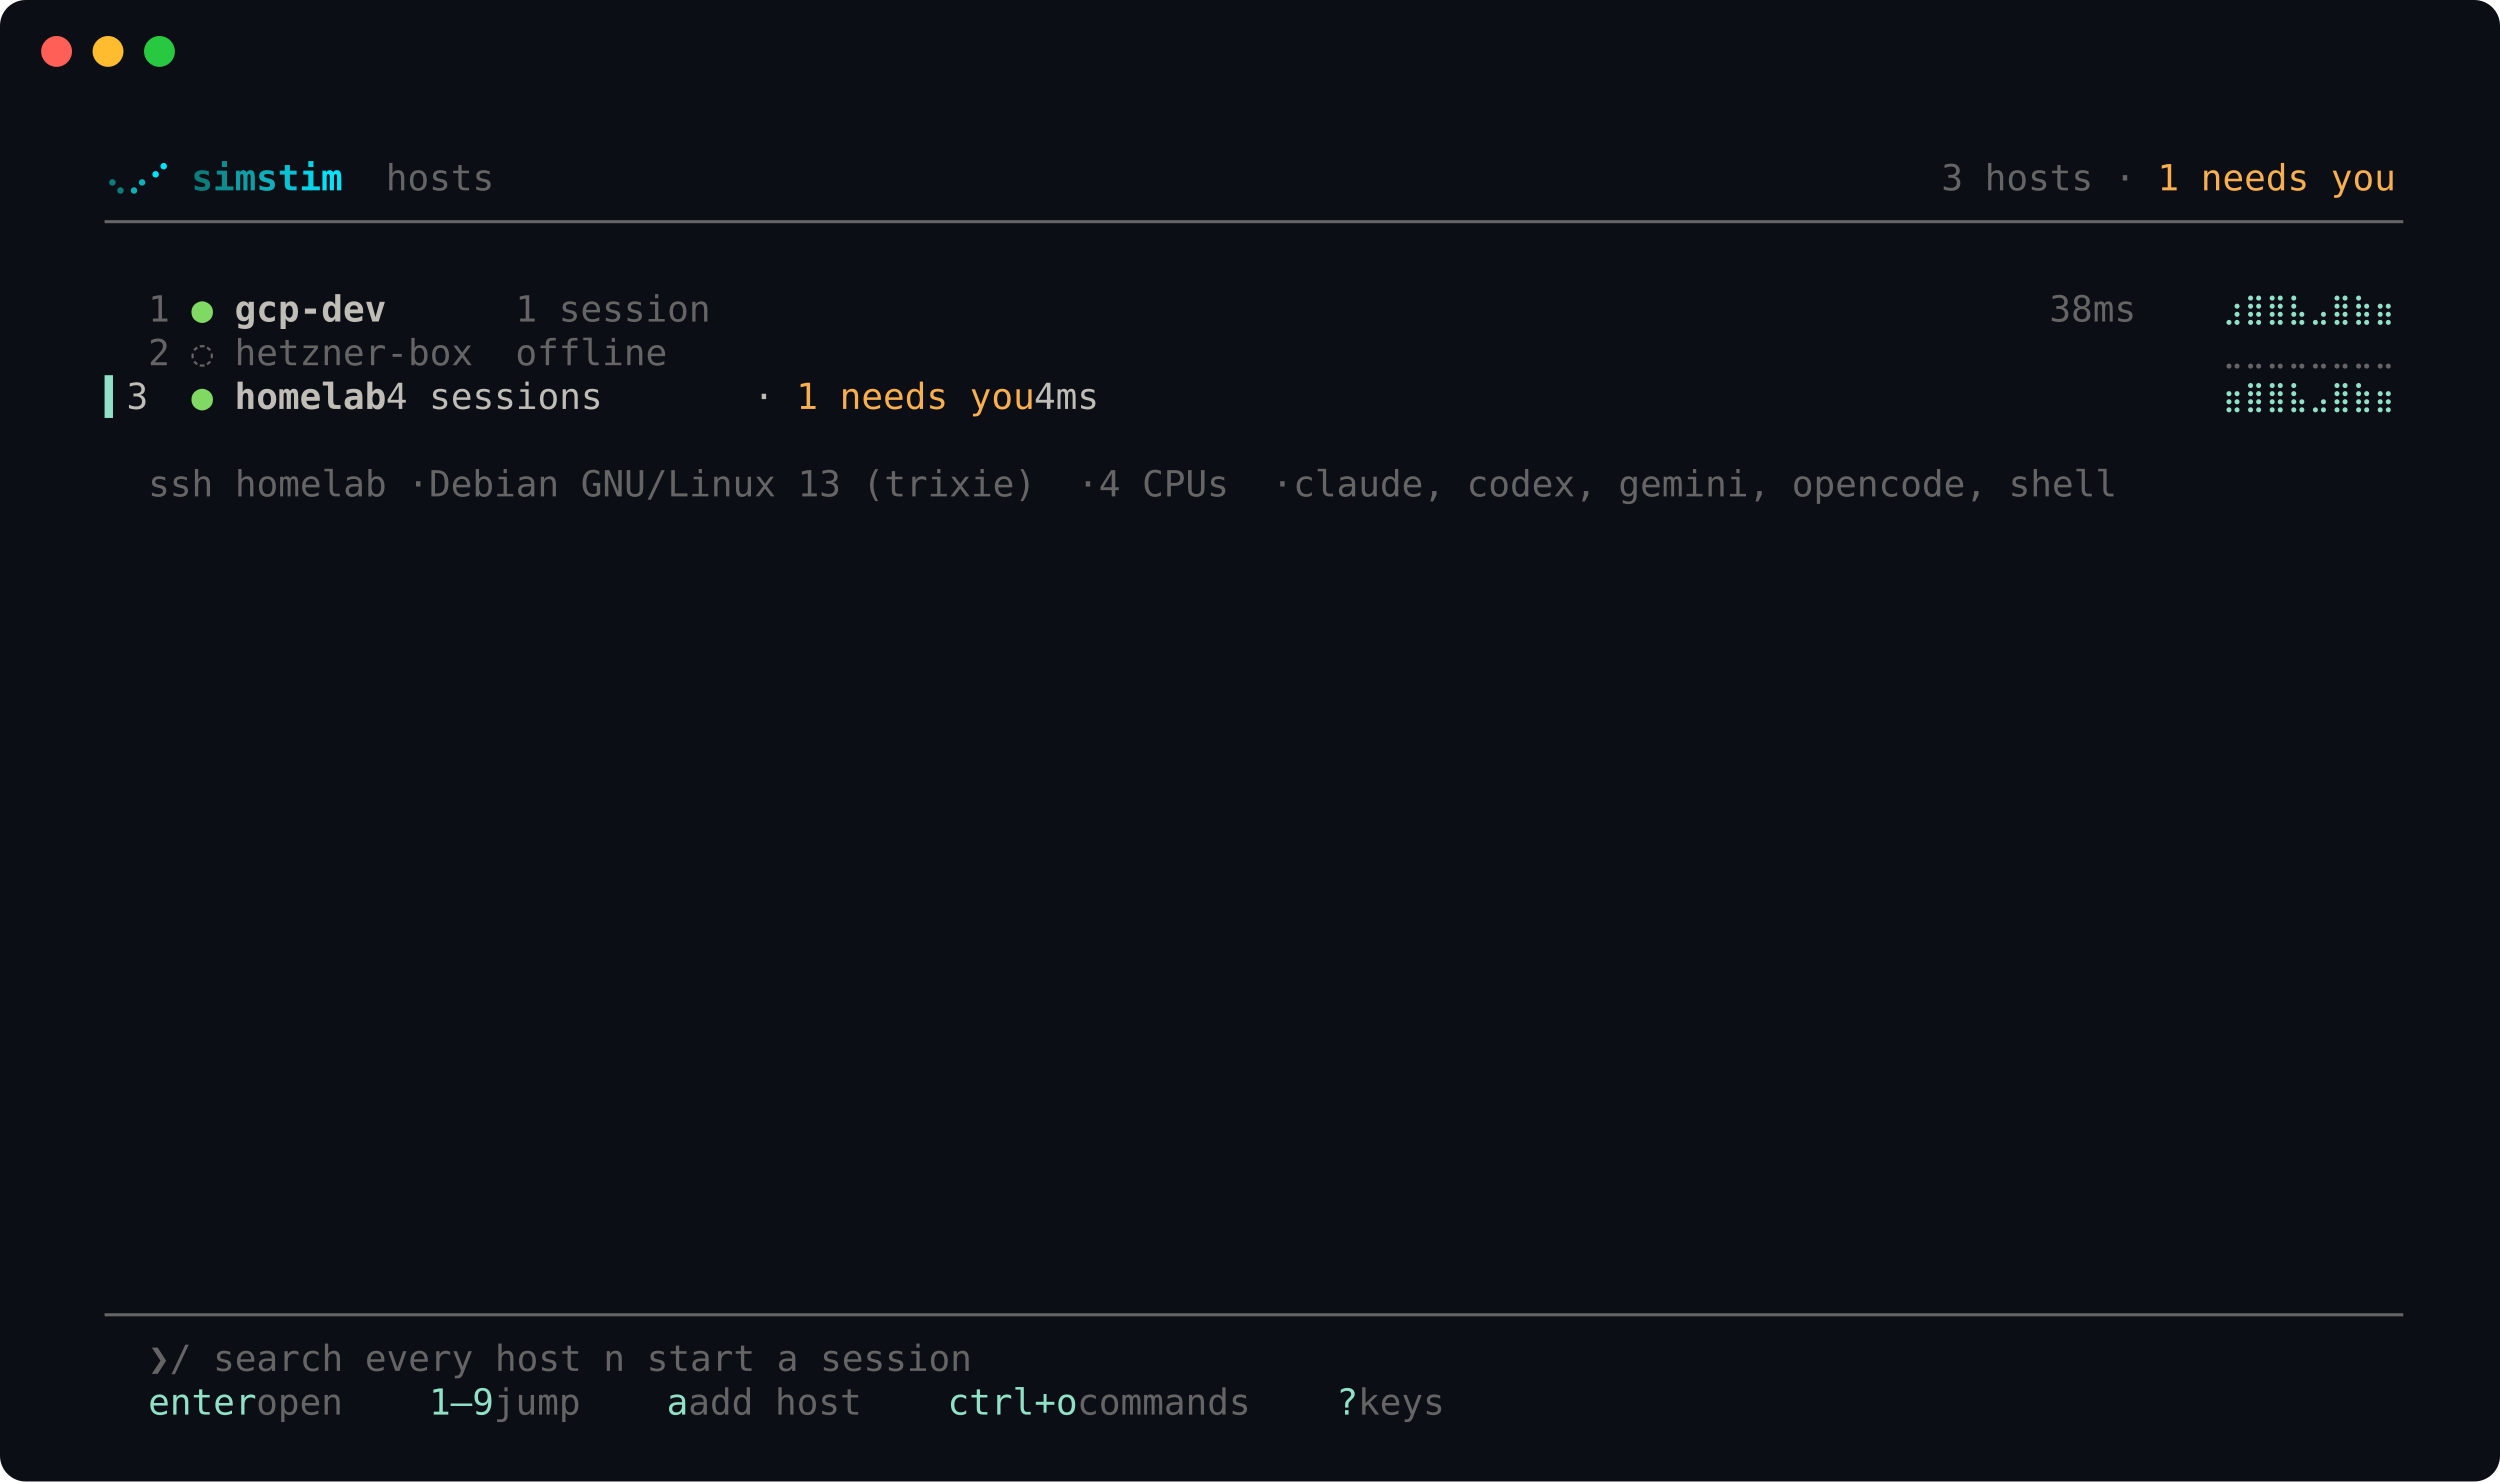
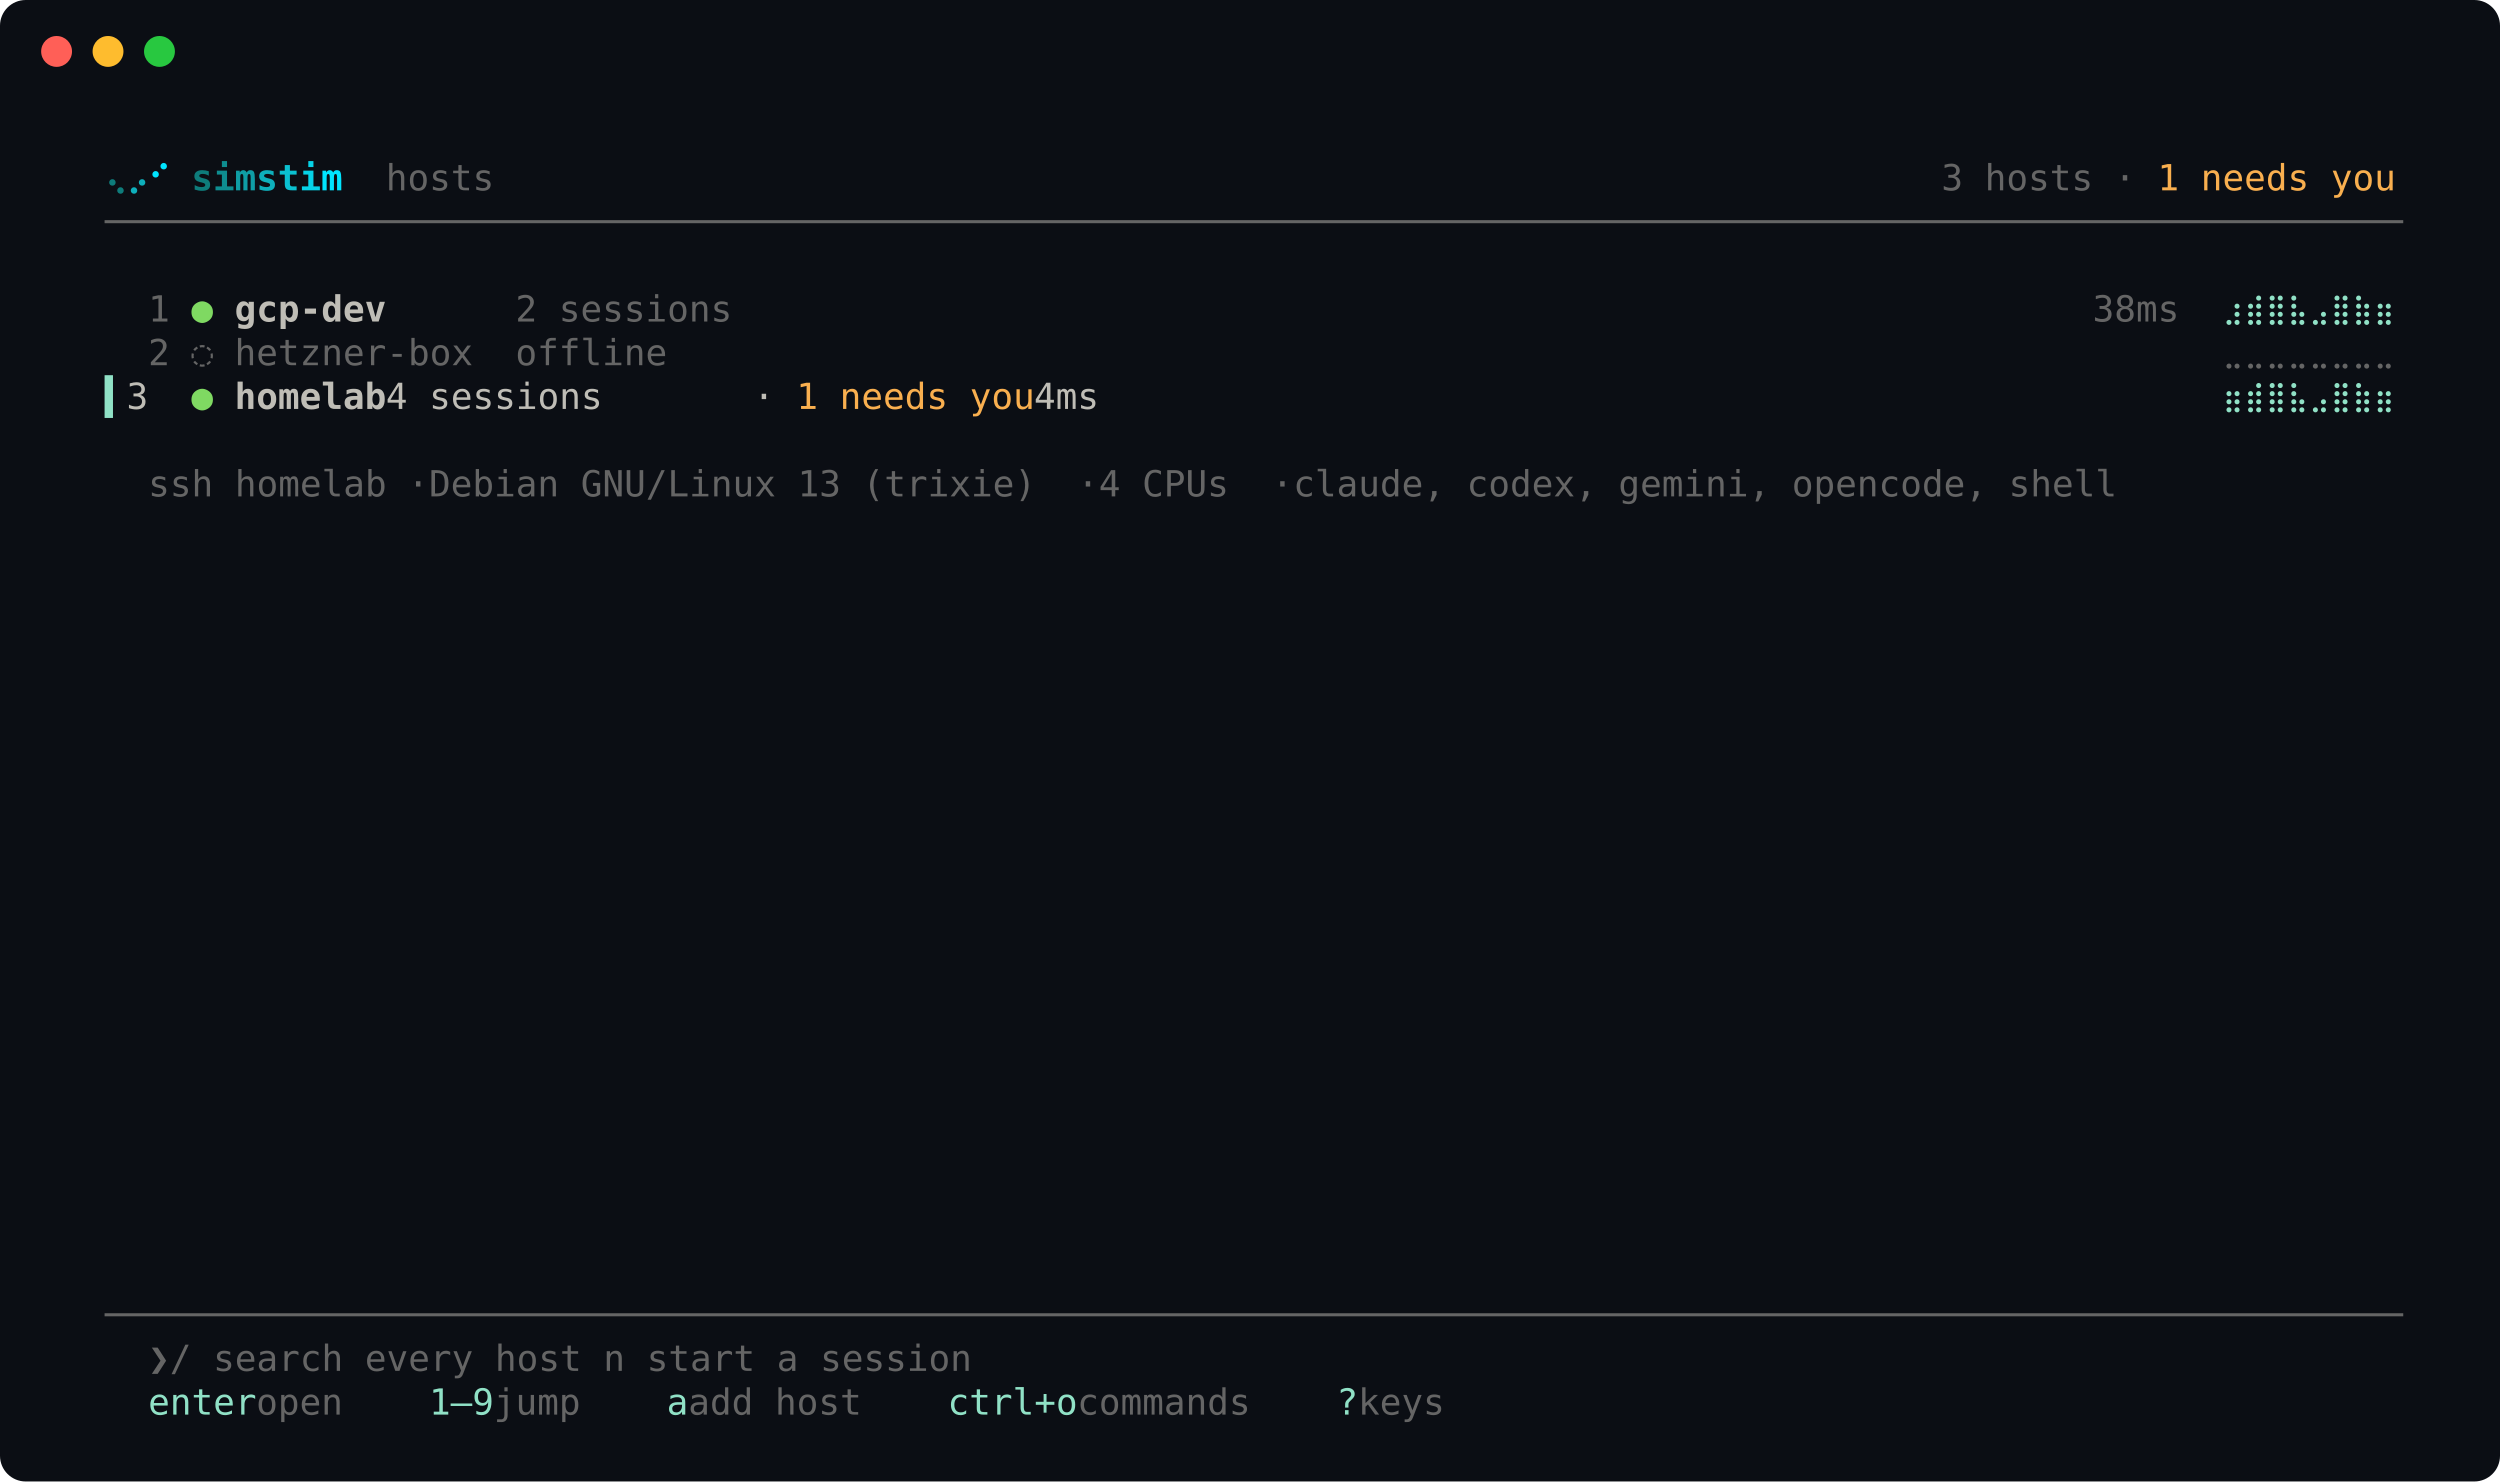
<svg xmlns="http://www.w3.org/2000/svg" width="972" height="576" viewBox="0 0 972 576">
  <style>text{font-family:"JetBrains Mono","SF Mono",Menlo,Consolas,"DejaVu Sans Mono",monospace;font-size:14px;white-space:pre}</style>
  <rect width="972" height="576" rx="10" fill="#0B0E14" />
  <circle cx="22" cy="20" r="6" fill="#FF5F57" />
  <circle cx="42" cy="20" r="6" fill="#FEBC2E" />
  <circle cx="62" cy="20" r="6" fill="#28C840" />
  <text x="40.8" y="74.0" textLength="8.4" fill="#0E7C7B" font-weight="bold">⢄</text>
  <text x="49.2" y="74.0" textLength="8.4" fill="#0EAFBB" font-weight="bold">⡠</text>
  <text x="57.6" y="74.0" textLength="8.4" fill="#00E5FF" font-weight="bold">⠊</text>
  <text x="74.4" y="74.0" textLength="8.4" fill="#0E7C7B" font-weight="bold">s</text>
  <text x="82.8" y="74.0" textLength="8.4" fill="#0E8D90" font-weight="bold">i</text>
  <text x="91.2" y="74.0" textLength="8.4" fill="#0F9EA5" font-weight="bold">m</text>
  <text x="99.6" y="74.0" textLength="8.4" fill="#0EAFBB" font-weight="bold">s</text>
  <text x="108.0" y="74.0" textLength="8.4" fill="#0BC1D1" font-weight="bold">t</text>
  <text x="116.4" y="74.0" textLength="8.4" fill="#06D3E8" font-weight="bold">i</text>
  <text x="124.8" y="74.0" textLength="8.4" fill="#00E5FF" font-weight="bold">m</text>
  <text x="150.0" y="74.0" textLength="42.0" fill="#656565">hosts</text>
  <text x="754.8" y="74.0" textLength="67.2" fill="#656565">3 hosts </text>
  <text x="822.0" y="74.0" textLength="8.4" fill="#656565">·</text>
  <text x="838.8" y="74.0" textLength="92.4" fill="#F9AF4F">1 needs you</text>
  <text x="40.8" y="91.0" textLength="890.4" fill="#656565">──────────────────────────────────────────────────────────────────────────────────────────────────────────</text>
  <text x="57.6" y="125.0" textLength="8.4" fill="#656565">1</text>
  <text x="74.4" y="125.0" textLength="8.4" fill="#7FD962">●</text>
  <text x="91.2" y="125.0" textLength="58.8" fill="#BFBDB6" font-weight="bold">gcp-dev</text>
-   <text x="200.4" y="125.0" textLength="75.6" fill="#656565">1 session</text>
-   <text x="796.8" y="125.0" textLength="50.4" fill="#656565">  38ms</text>
+   <text x="200.4" y="125.0" textLength="84.0" fill="#656565">2 sessions</text>
+   <text x="813.6" y="125.0" textLength="33.6" fill="#656565">38ms</text>
  <text x="864.0" y="125.0" textLength="8.4" fill="#90E1C6">⣰</text>
-   <text x="872.4" y="125.0" textLength="8.4" fill="#90E1C6">⣿</text>
+   <text x="872.4" y="125.0" textLength="8.4" fill="#90E1C6">⣾</text>
  <text x="880.8" y="125.0" textLength="8.4" fill="#90E1C6">⣿</text>
  <text x="889.2" y="125.0" textLength="8.4" fill="#90E1C6">⣧</text>
  <text x="897.6" y="125.0" textLength="8.4" fill="#90E1C6">⣠</text>
  <text x="906.0" y="125.0" textLength="8.4" fill="#90E1C6">⣿</text>
  <text x="914.4" y="125.0" textLength="8.4" fill="#90E1C6">⣷</text>
  <text x="922.8" y="125.0" textLength="8.4" fill="#90E1C6">⣶</text>
  <text x="57.6" y="142.0" textLength="8.4" fill="#656565">2</text>
  <text x="74.4" y="142.0" textLength="8.4" fill="#656565">◌</text>
  <text x="91.2" y="142.0" textLength="92.4" fill="#656565">hetzner-box</text>
  <text x="200.4" y="142.0" textLength="58.8" fill="#656565">offline</text>
  <text x="864.0" y="142.0" textLength="8.4" fill="#656565">⣀</text>
  <text x="872.4" y="142.0" textLength="8.4" fill="#656565">⣀</text>
  <text x="880.8" y="142.0" textLength="8.4" fill="#656565">⣀</text>
  <text x="889.2" y="142.0" textLength="8.4" fill="#656565">⣀</text>
  <text x="897.6" y="142.0" textLength="8.4" fill="#656565">⣀</text>
  <text x="906.0" y="142.0" textLength="8.4" fill="#656565">⣀</text>
  <text x="914.4" y="142.0" textLength="8.4" fill="#656565">⣀</text>
  <text x="922.8" y="142.0" textLength="8.4" fill="#656565">⣀</text>
  <text x="40.8" y="159.0" textLength="8.4" fill="#90E1C6">▍</text>
  <text x="49.2" y="159.0" textLength="25.2" fill="#BFBDB6"> 3 </text>
  <text x="74.4" y="159.0" textLength="8.4" fill="#7FD962">●</text>
  <text x="91.2" y="159.0" textLength="58.8" fill="#BFBDB6" font-weight="bold">homelab</text>
  <text x="150.0" y="159.0" textLength="142.8" fill="#BFBDB6">      4 sessions </text>
  <text x="292.8" y="159.0" textLength="8.4" fill="#BFBDB6">·</text>
  <text x="309.6" y="159.0" textLength="92.4" fill="#F9AF4F">1 needs you</text>
  <text x="402.0" y="159.0" textLength="462.0" fill="#BFBDB6">                                                  4ms  </text>
  <text x="864.0" y="159.0" textLength="8.4" fill="#90E1C6">⣶</text>
-   <text x="872.4" y="159.0" textLength="8.4" fill="#90E1C6">⣿</text>
+   <text x="872.4" y="159.0" textLength="8.4" fill="#90E1C6">⣾</text>
  <text x="880.8" y="159.0" textLength="8.4" fill="#90E1C6">⣿</text>
  <text x="889.2" y="159.0" textLength="8.4" fill="#90E1C6">⣧</text>
  <text x="897.6" y="159.0" textLength="8.4" fill="#90E1C6">⣠</text>
  <text x="906.0" y="159.0" textLength="8.4" fill="#90E1C6">⣿</text>
  <text x="914.4" y="159.0" textLength="8.4" fill="#90E1C6">⣷</text>
  <text x="922.8" y="159.0" textLength="8.4" fill="#90E1C6">⣶</text>
  <text x="57.6" y="193.0" textLength="100.8" fill="#656565">ssh homelab </text>
  <text x="158.4" y="193.0" textLength="8.4" fill="#656565">·</text>
  <text x="166.8" y="193.0" textLength="252.0" fill="#656565"> Debian GNU/Linux 13 (trixie) </text>
  <text x="418.8" y="193.0" textLength="8.4" fill="#656565">·</text>
  <text x="427.2" y="193.0" textLength="67.2" fill="#656565"> 4 CPUs </text>
  <text x="494.4" y="193.0" textLength="8.4" fill="#656565">·</text>
  <text x="502.8" y="193.0" textLength="327.6" fill="#656565"> claude, codex, gemini, opencode, shell</text>
  <text x="40.8" y="516.0" textLength="890.4" fill="#656565">──────────────────────────────────────────────────────────────────────────────────────────────────────────</text>
  <text x="57.6" y="533.0" textLength="8.4" fill="#656565">❯</text>
  <text x="66.0" y="533.0" textLength="336.0" fill="#656565"> / search every host   n start a session</text>
  <text x="57.6" y="550.0" textLength="42.0" fill="#90E1C6">enter</text>
  <text x="99.6" y="550.0" textLength="42.0" fill="#656565"> open</text>
  <text x="166.8" y="550.0" textLength="8.4" fill="#90E1C6">1</text>
  <text x="175.2" y="550.0" textLength="8.4" fill="#90E1C6">–</text>
  <text x="183.6" y="550.0" textLength="8.4" fill="#90E1C6">9</text>
  <text x="192.0" y="550.0" textLength="42.0" fill="#656565"> jump</text>
  <text x="259.2" y="550.0" textLength="8.4" fill="#90E1C6">a</text>
  <text x="267.6" y="550.0" textLength="75.6" fill="#656565"> add host</text>
  <text x="368.4" y="550.0" textLength="50.4" fill="#90E1C6">ctrl+o</text>
  <text x="418.8" y="550.0" textLength="75.6" fill="#656565"> commands</text>
  <text x="519.6" y="550.0" textLength="8.4" fill="#90E1C6">?</text>
  <text x="528.0" y="550.0" textLength="42.0" fill="#656565"> keys</text>
</svg>
